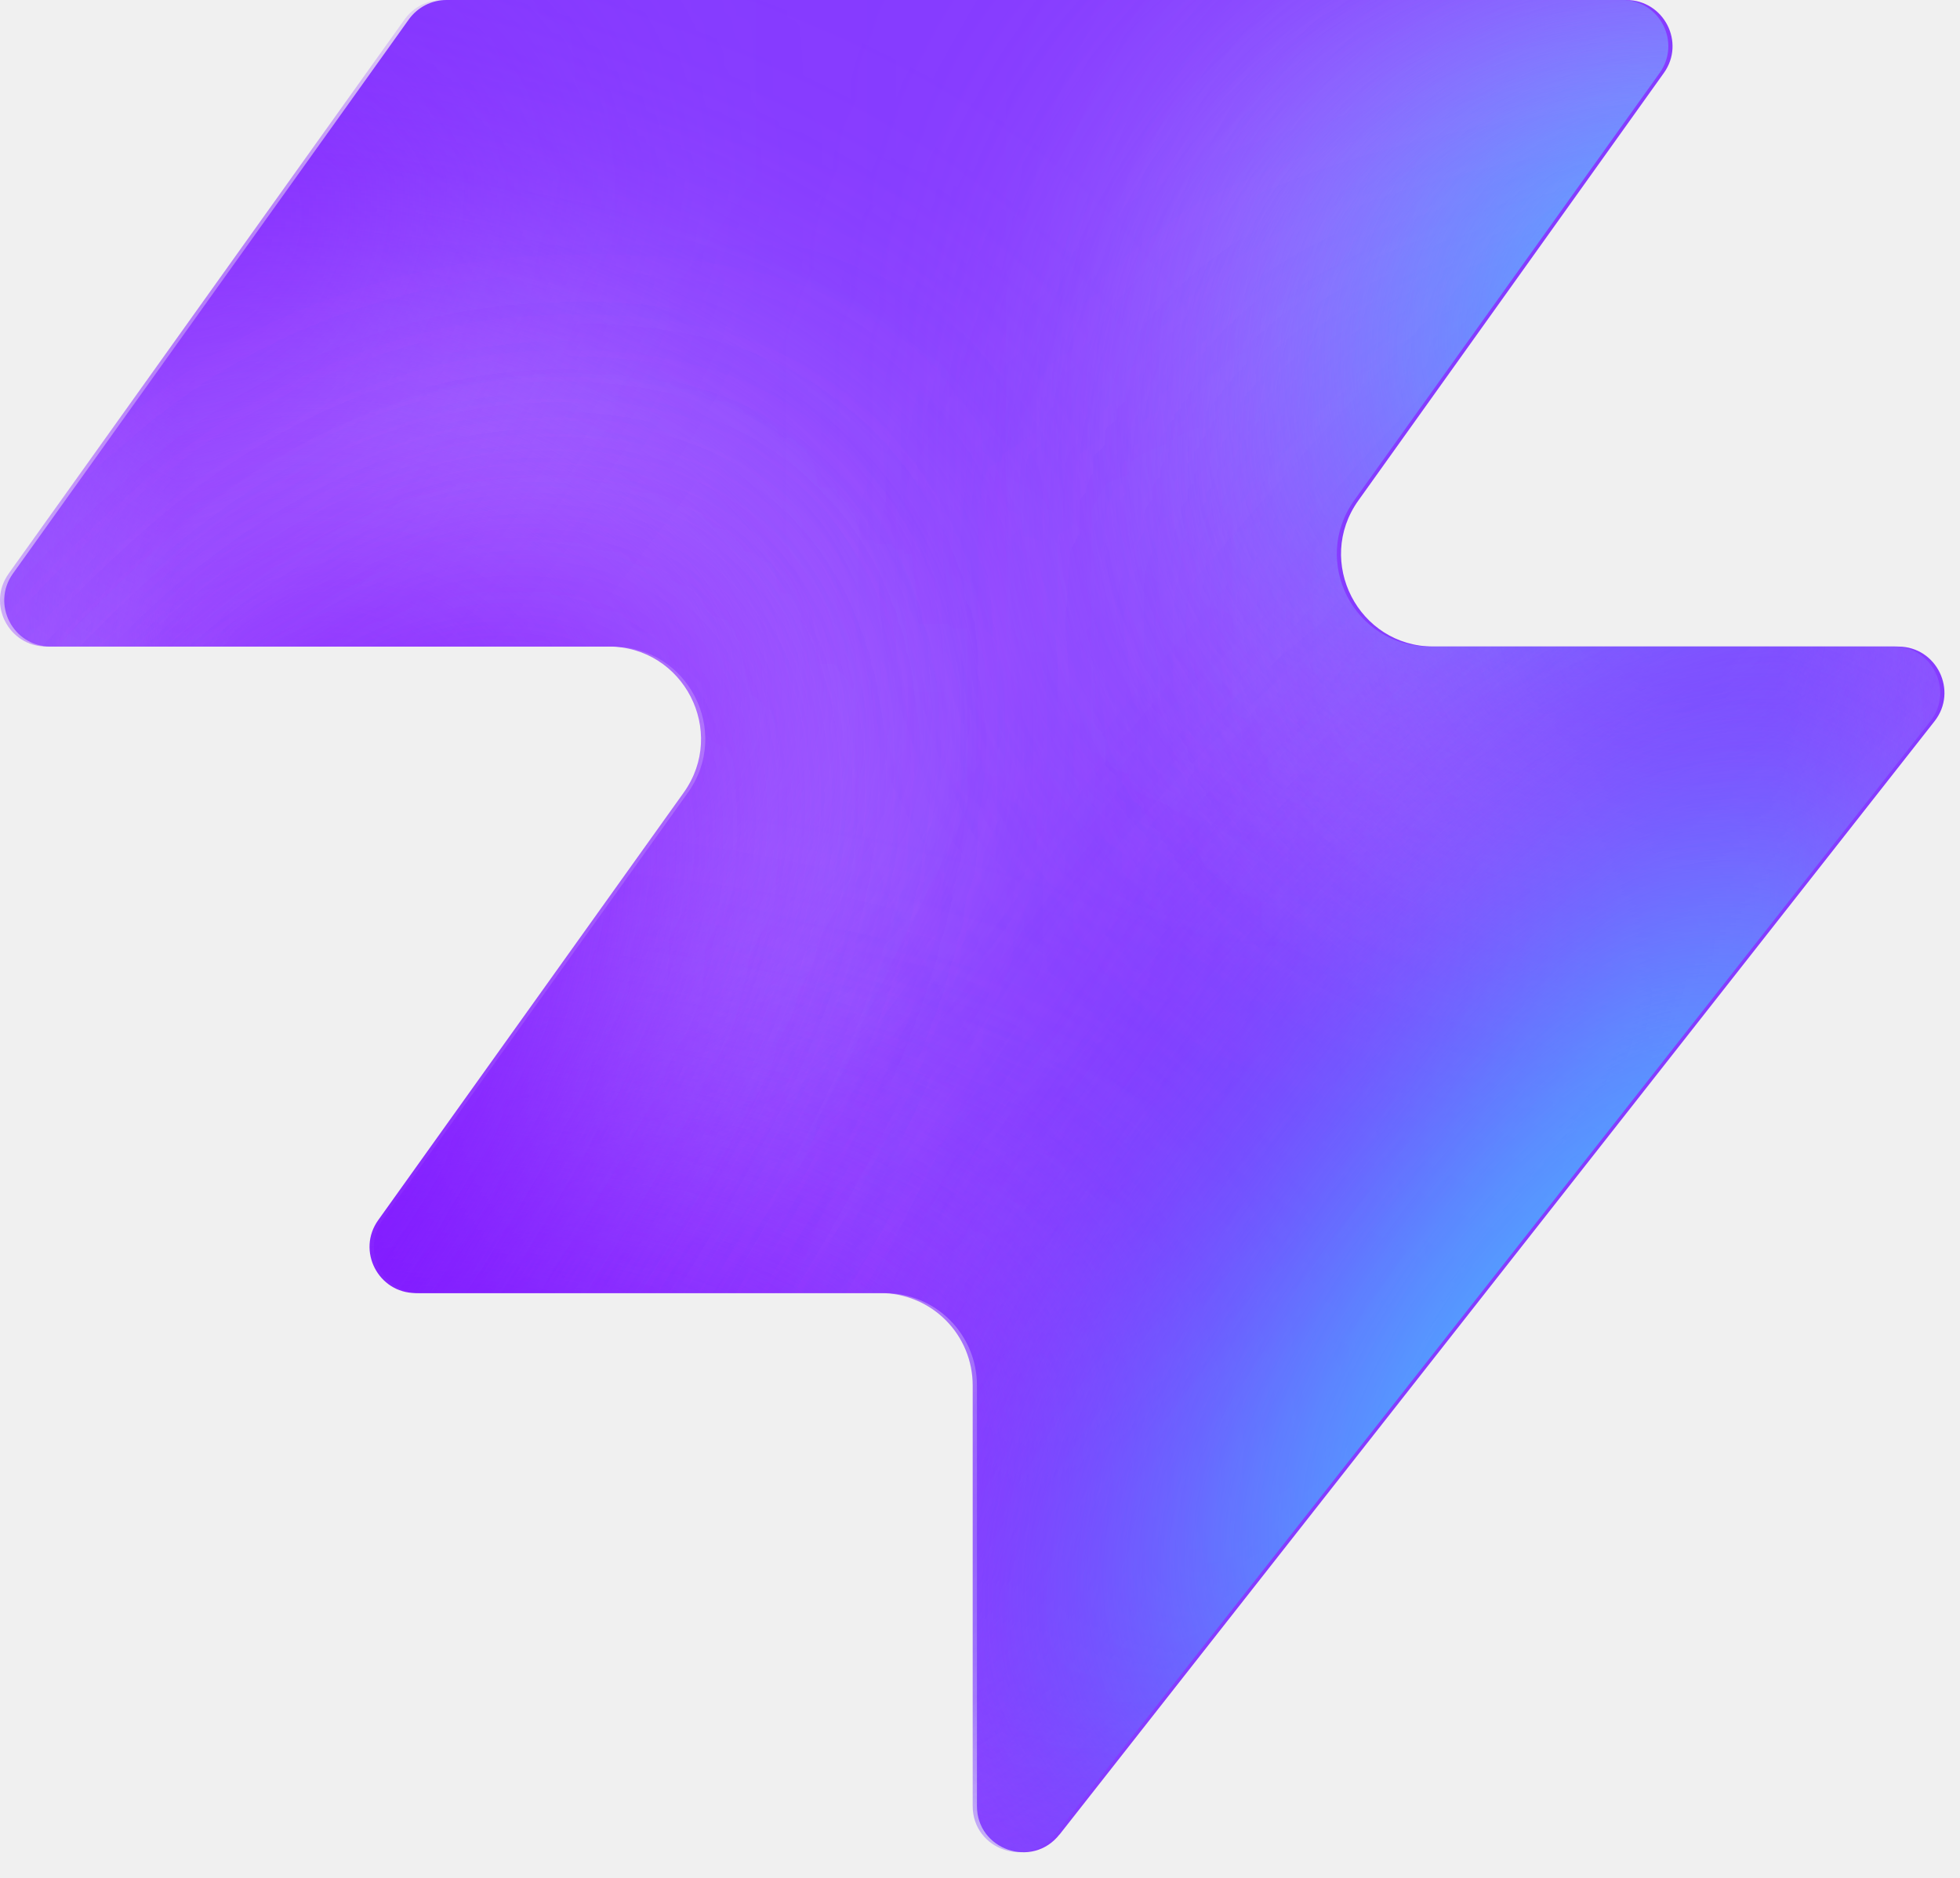
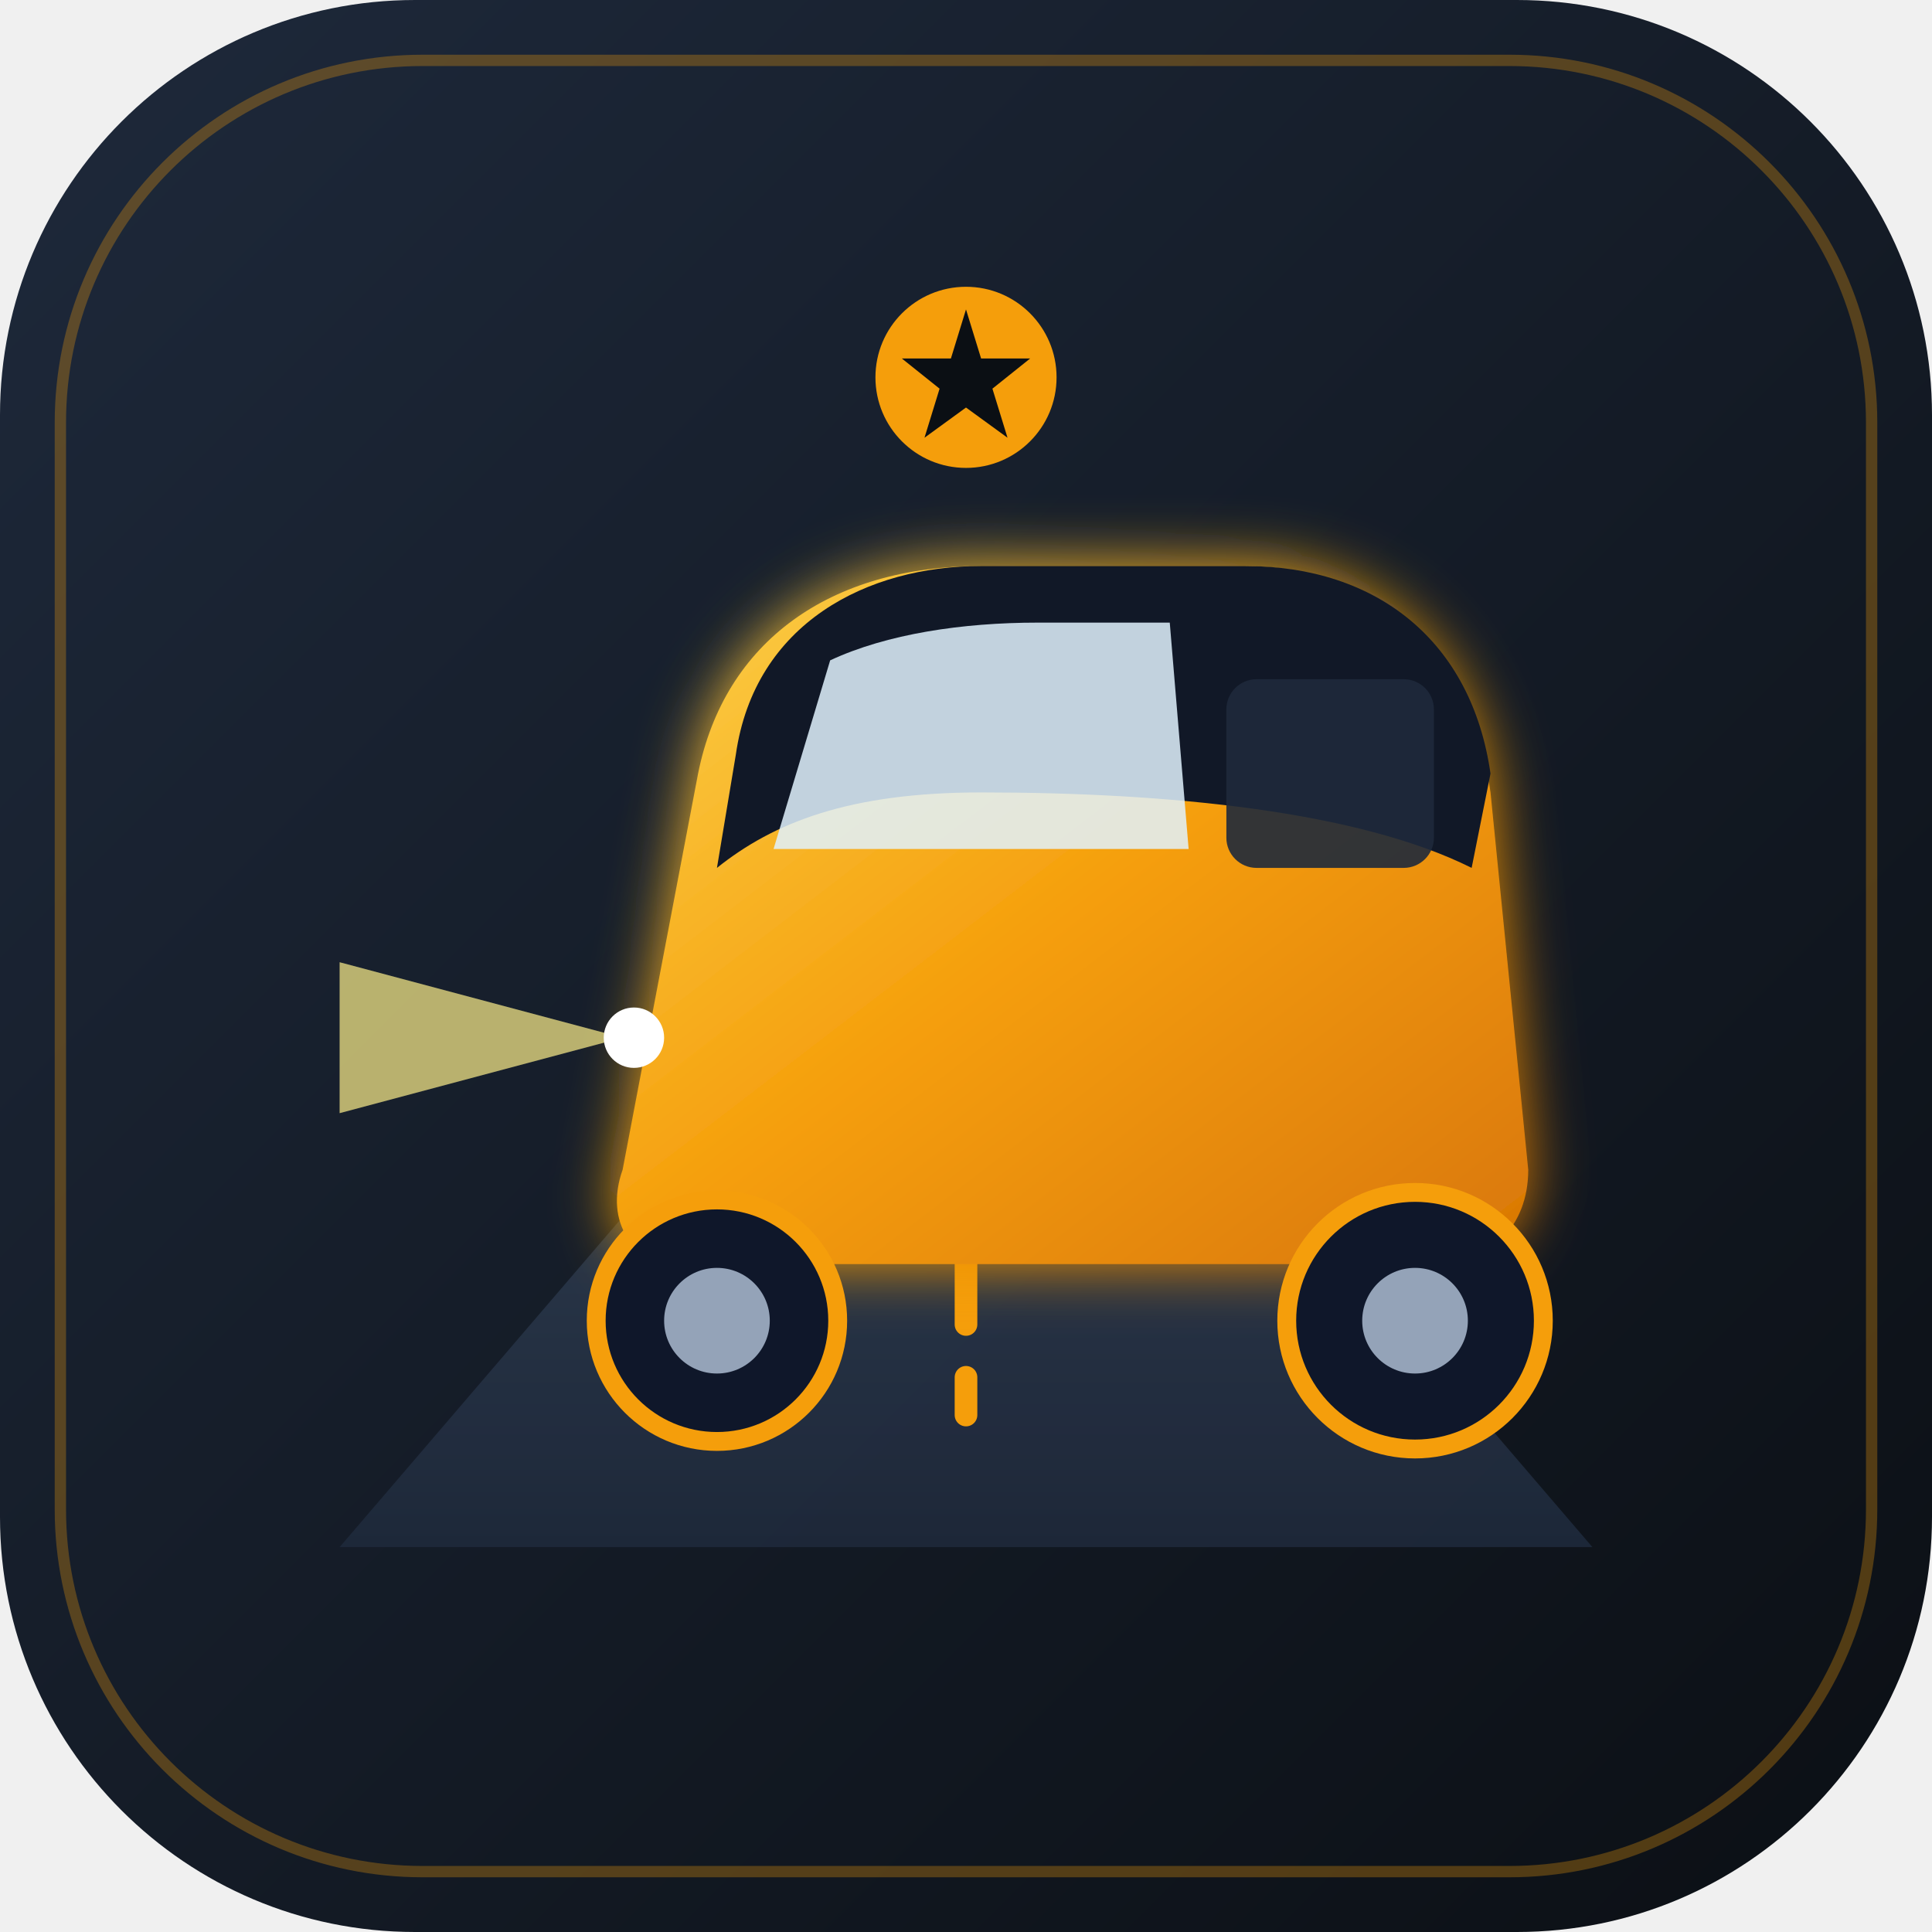
- <svg xmlns="http://www.w3.org/2000/svg" width="48" height="46" fill="none" viewBox="0 0 48 46">
-   <path fill="#863bff" d="M25.946 44.938c-.664.845-2.021.375-2.021-.698V33.937a2.26 2.26 0 0 0-2.262-2.262H10.287c-.92 0-1.456-1.04-.92-1.788l7.48-10.471c1.07-1.497 0-3.578-1.842-3.578H1.237c-.92 0-1.456-1.04-.92-1.788L10.013.474c.214-.297.556-.474.92-.474h28.894c.92 0 1.456 1.04.92 1.788l-7.48 10.471c-1.07 1.498 0 3.579 1.842 3.579h11.377c.943 0 1.473 1.088.89 1.83L25.947 44.94z" style="fill:#863bff;fill:color(display-p3 .525 .23 1);fill-opacity:1" />
-   <mask id="a" width="48" height="46" x="0" y="0" maskUnits="userSpaceOnUse" style="mask-type:alpha">
-     <path fill="#000" d="M25.842 44.938c-.664.844-2.021.375-2.021-.698V33.937a2.26 2.26 0 0 0-2.262-2.262H10.183c-.92 0-1.456-1.04-.92-1.788l7.48-10.471c1.07-1.498 0-3.579-1.842-3.579H1.133c-.92 0-1.456-1.04-.92-1.787L9.91.473c.214-.297.556-.474.92-.474h28.894c.92 0 1.456 1.04.92 1.788l-7.48 10.471c-1.07 1.498 0 3.578 1.842 3.578h11.377c.943 0 1.473 1.088.89 1.832L25.843 44.94z" style="fill:#000;fill-opacity:1" />
-   </mask>
-   <g mask="url(#a)">
-     <g filter="url(#b)">
-       <ellipse cx="5.508" cy="14.704" fill="#ede6ff" rx="5.508" ry="14.704" style="fill:#ede6ff;fill:color(display-p3 .927 .903 1);fill-opacity:1" transform="matrix(.00324 1 1 -.00324 -4.47 31.516)" />
-     </g>
-     <g filter="url(#c)">
-       <ellipse cx="10.399" cy="29.851" fill="#ede6ff" rx="10.399" ry="29.851" style="fill:#ede6ff;fill:color(display-p3 .927 .903 1);fill-opacity:1" transform="matrix(.00324 1 1 -.00324 -39.328 7.883)" />
-     </g>
-     <g filter="url(#d)">
-       <ellipse cx="5.508" cy="30.487" fill="#7e14ff" rx="5.508" ry="30.487" style="fill:#7e14ff;fill:color(display-p3 .492 .077 1);fill-opacity:1" transform="rotate(89.814 -25.913 -14.639)scale(1 -1)" />
-     </g>
-     <g filter="url(#e)">
-       <ellipse cx="5.508" cy="30.599" fill="#7e14ff" rx="5.508" ry="30.599" style="fill:#7e14ff;fill:color(display-p3 .492 .077 1);fill-opacity:1" transform="rotate(89.814 -32.644 -3.334)scale(1 -1)" />
-     </g>
-     <g filter="url(#f)">
-       <ellipse cx="5.508" cy="30.599" fill="#7e14ff" rx="5.508" ry="30.599" style="fill:#7e14ff;fill:color(display-p3 .492 .077 1);fill-opacity:1" transform="matrix(.00324 1 1 -.00324 -34.34 30.47)" />
-     </g>
-     <g filter="url(#g)">
-       <ellipse cx="14.072" cy="22.078" fill="#ede6ff" rx="14.072" ry="22.078" style="fill:#ede6ff;fill:color(display-p3 .927 .903 1);fill-opacity:1" transform="rotate(93.35 24.506 48.493)scale(-1 1)" />
-     </g>
-     <g filter="url(#h)">
-       <ellipse cx="3.47" cy="21.501" fill="#7e14ff" rx="3.47" ry="21.501" style="fill:#7e14ff;fill:color(display-p3 .492 .077 1);fill-opacity:1" transform="rotate(89.009 28.708 47.59)scale(-1 1)" />
-     </g>
-     <g filter="url(#i)">
-       <ellipse cx="3.47" cy="21.501" fill="#7e14ff" rx="3.47" ry="21.501" style="fill:#7e14ff;fill:color(display-p3 .492 .077 1);fill-opacity:1" transform="rotate(89.009 28.708 47.59)scale(-1 1)" />
-     </g>
-     <g filter="url(#j)">
-       <ellipse cx=".387" cy="8.972" fill="#7e14ff" rx="4.407" ry="29.108" style="fill:#7e14ff;fill:color(display-p3 .492 .077 1);fill-opacity:1" transform="rotate(39.51 .387 8.972)" />
-     </g>
-     <g filter="url(#k)">
-       <ellipse cx="47.523" cy="-6.092" fill="#7e14ff" rx="4.407" ry="29.108" style="fill:#7e14ff;fill:color(display-p3 .492 .077 1);fill-opacity:1" transform="rotate(37.892 47.523 -6.092)" />
-     </g>
-     <g filter="url(#l)">
-       <ellipse cx="41.412" cy="6.333" fill="#47bfff" rx="5.971" ry="9.665" style="fill:#47bfff;fill:color(display-p3 .28 .748 1);fill-opacity:1" transform="rotate(37.892 41.412 6.333)" />
-     </g>
-     <g filter="url(#m)">
-       <ellipse cx="-1.879" cy="38.332" fill="#7e14ff" rx="4.407" ry="29.108" style="fill:#7e14ff;fill:color(display-p3 .492 .077 1);fill-opacity:1" transform="rotate(37.892 -1.88 38.332)" />
-     </g>
-     <g filter="url(#n)">
-       <ellipse cx="-1.879" cy="38.332" fill="#7e14ff" rx="4.407" ry="29.108" style="fill:#7e14ff;fill:color(display-p3 .492 .077 1);fill-opacity:1" transform="rotate(37.892 -1.88 38.332)" />
-     </g>
-     <g filter="url(#o)">
-       <ellipse cx="35.651" cy="29.907" fill="#7e14ff" rx="4.407" ry="29.108" style="fill:#7e14ff;fill:color(display-p3 .492 .077 1);fill-opacity:1" transform="rotate(37.892 35.651 29.907)" />
-     </g>
-     <g filter="url(#p)">
-       <ellipse cx="38.418" cy="32.4" fill="#47bfff" rx="5.971" ry="15.297" style="fill:#47bfff;fill:color(display-p3 .28 .748 1);fill-opacity:1" transform="rotate(37.892 38.418 32.4)" />
-     </g>
-   </g>
+ <svg xmlns="http://www.w3.org/2000/svg" viewBox="0 0 512 512" width="100%" height="100%">
  <defs>
-     <filter id="b" width="60.045" height="41.654" x="-19.77" y="16.149" color-interpolation-filters="sRGB" filterUnits="userSpaceOnUse">
-       <feFlood flood-opacity="0" result="BackgroundImageFix" />
-       <feBlend in="SourceGraphic" in2="BackgroundImageFix" result="shape" />
-       <feGaussianBlur result="effect1_foregroundBlur_2002_17158" stdDeviation="7.659" />
-     </filter>
-     <filter id="c" width="90.34" height="51.437" x="-54.613" y="-7.533" color-interpolation-filters="sRGB" filterUnits="userSpaceOnUse">
-       <feFlood flood-opacity="0" result="BackgroundImageFix" />
-       <feBlend in="SourceGraphic" in2="BackgroundImageFix" result="shape" />
-       <feGaussianBlur result="effect1_foregroundBlur_2002_17158" stdDeviation="7.659" />
-     </filter>
-     <filter id="d" width="79.355" height="29.4" x="-49.64" y="2.03" color-interpolation-filters="sRGB" filterUnits="userSpaceOnUse">
-       <feFlood flood-opacity="0" result="BackgroundImageFix" />
-       <feBlend in="SourceGraphic" in2="BackgroundImageFix" result="shape" />
-       <feGaussianBlur result="effect1_foregroundBlur_2002_17158" stdDeviation="4.596" />
-     </filter>
-     <filter id="e" width="79.579" height="29.4" x="-45.045" y="20.029" color-interpolation-filters="sRGB" filterUnits="userSpaceOnUse">
-       <feFlood flood-opacity="0" result="BackgroundImageFix" />
-       <feBlend in="SourceGraphic" in2="BackgroundImageFix" result="shape" />
-       <feGaussianBlur result="effect1_foregroundBlur_2002_17158" stdDeviation="4.596" />
-     </filter>
-     <filter id="f" width="79.579" height="29.4" x="-43.513" y="21.178" color-interpolation-filters="sRGB" filterUnits="userSpaceOnUse">
-       <feFlood flood-opacity="0" result="BackgroundImageFix" />
-       <feBlend in="SourceGraphic" in2="BackgroundImageFix" result="shape" />
-       <feGaussianBlur result="effect1_foregroundBlur_2002_17158" stdDeviation="4.596" />
-     </filter>
-     <filter id="g" width="74.749" height="58.852" x="15.756" y="-17.901" color-interpolation-filters="sRGB" filterUnits="userSpaceOnUse">
-       <feFlood flood-opacity="0" result="BackgroundImageFix" />
-       <feBlend in="SourceGraphic" in2="BackgroundImageFix" result="shape" />
-       <feGaussianBlur result="effect1_foregroundBlur_2002_17158" stdDeviation="7.659" />
-     </filter>
-     <filter id="h" width="61.377" height="25.362" x="23.548" y="2.284" color-interpolation-filters="sRGB" filterUnits="userSpaceOnUse">
-       <feFlood flood-opacity="0" result="BackgroundImageFix" />
-       <feBlend in="SourceGraphic" in2="BackgroundImageFix" result="shape" />
-       <feGaussianBlur result="effect1_foregroundBlur_2002_17158" stdDeviation="4.596" />
-     </filter>
-     <filter id="i" width="61.377" height="25.362" x="23.548" y="2.284" color-interpolation-filters="sRGB" filterUnits="userSpaceOnUse">
-       <feFlood flood-opacity="0" result="BackgroundImageFix" />
-       <feBlend in="SourceGraphic" in2="BackgroundImageFix" result="shape" />
-       <feGaussianBlur result="effect1_foregroundBlur_2002_17158" stdDeviation="4.596" />
-     </filter>
-     <filter id="j" width="56.045" height="63.649" x="-27.636" y="-22.853" color-interpolation-filters="sRGB" filterUnits="userSpaceOnUse">
-       <feFlood flood-opacity="0" result="BackgroundImageFix" />
-       <feBlend in="SourceGraphic" in2="BackgroundImageFix" result="shape" />
-       <feGaussianBlur result="effect1_foregroundBlur_2002_17158" stdDeviation="4.596" />
-     </filter>
-     <filter id="k" width="54.814" height="64.646" x="20.116" y="-38.415" color-interpolation-filters="sRGB" filterUnits="userSpaceOnUse">
-       <feFlood flood-opacity="0" result="BackgroundImageFix" />
-       <feBlend in="SourceGraphic" in2="BackgroundImageFix" result="shape" />
-       <feGaussianBlur result="effect1_foregroundBlur_2002_17158" stdDeviation="4.596" />
-     </filter>
-     <filter id="l" width="33.541" height="35.313" x="24.641" y="-11.323" color-interpolation-filters="sRGB" filterUnits="userSpaceOnUse">
-       <feFlood flood-opacity="0" result="BackgroundImageFix" />
-       <feBlend in="SourceGraphic" in2="BackgroundImageFix" result="shape" />
-       <feGaussianBlur result="effect1_foregroundBlur_2002_17158" stdDeviation="4.596" />
-     </filter>
-     <filter id="m" width="54.814" height="64.646" x="-29.286" y="6.009" color-interpolation-filters="sRGB" filterUnits="userSpaceOnUse">
-       <feFlood flood-opacity="0" result="BackgroundImageFix" />
-       <feBlend in="SourceGraphic" in2="BackgroundImageFix" result="shape" />
-       <feGaussianBlur result="effect1_foregroundBlur_2002_17158" stdDeviation="4.596" />
-     </filter>
-     <filter id="n" width="54.814" height="64.646" x="-29.286" y="6.009" color-interpolation-filters="sRGB" filterUnits="userSpaceOnUse">
-       <feFlood flood-opacity="0" result="BackgroundImageFix" />
-       <feBlend in="SourceGraphic" in2="BackgroundImageFix" result="shape" />
-       <feGaussianBlur result="effect1_foregroundBlur_2002_17158" stdDeviation="4.596" />
-     </filter>
-     <filter id="o" width="54.814" height="64.646" x="8.244" y="-2.416" color-interpolation-filters="sRGB" filterUnits="userSpaceOnUse">
-       <feFlood flood-opacity="0" result="BackgroundImageFix" />
-       <feBlend in="SourceGraphic" in2="BackgroundImageFix" result="shape" />
-       <feGaussianBlur result="effect1_foregroundBlur_2002_17158" stdDeviation="4.596" />
-     </filter>
-     <filter id="p" width="39.409" height="43.623" x="18.713" y="10.588" color-interpolation-filters="sRGB" filterUnits="userSpaceOnUse">
-       <feFlood flood-opacity="0" result="BackgroundImageFix" />
-       <feBlend in="SourceGraphic" in2="BackgroundImageFix" result="shape" />
-       <feGaussianBlur result="effect1_foregroundBlur_2002_17158" stdDeviation="4.596" />
+     <linearGradient id="gradBg" x1="0%" y1="0%" x2="100%" y2="100%">
+       <stop offset="0%" stop-color="#1E293B" />
+       <stop offset="100%" stop-color="#0B0F14" />
+     </linearGradient>
+     <linearGradient id="yellowGrad" x1="0%" y1="0%" x2="100%" y2="100%">
+       <stop offset="0%" stop-color="#FCD34D" />
+       <stop offset="50%" stop-color="#F59E0B" />
+       <stop offset="100%" stop-color="#D97706" />
+     </linearGradient>
+     <linearGradient id="roadGrad" x1="0%" y1="0%" x2="0%" y2="100%">
+       <stop offset="0%" stop-color="#334155" />
+       <stop offset="100%" stop-color="#1E293B" />
+     </linearGradient>
+     <filter id="glow" x="-20%" y="-20%" width="140%" height="140%">
+       <feGaussianBlur stdDeviation="8" result="blur" />
+       <feComposite in="SourceGraphic" in2="blur" operator="over" />
    </filter>
  </defs>
+   <rect width="512" height="512" rx="110" fill="url(#gradBg)" />
+   <rect x="16" y="16" width="480" height="480" rx="96" fill="none" stroke="#F59E0B" stroke-width="3" stroke-opacity="0.3" />
+   <path d="M90 410 L210 270 L302 270 L422 410 Z" fill="url(#roadGrad)" opacity="0.9" />
+   <path d="M256 280 L256 310 M256 335 L256 375" stroke="#F59E0B" stroke-width="6" stroke-linecap="round" stroke-dasharray="16 14" />
+   <path d="M165 310             L185 205             C192 170, 220 150, 260 150             L330 150             C365 150, 390 175, 395 210             L405 310             C405 325, 395 335, 380 335             L180 335             C168 335, 160 324, 165 310 Z" fill="url(#yellowGrad)" filter="url(#glow)" />
+   <path d="M195 200             C200 165, 230 150, 260 150             L330 150             C365 150, 390 170, 395 205             L390 230             C360 215, 310 210, 260 210             C225 210, 205 218, 190 230 Z" fill="#111827" />
+   <path d="M205 225             L220 175             C235 168, 255 165, 275 165             L310 165             L315 225 Z" fill="#E0F2FE" opacity="0.85" />
+   <rect x="325" y="180" width="55" height="50" rx="8" fill="#1E293B" opacity="0.9" />
+   <circle cx="190" cy="350" r="32" fill="#0F172A" stroke="#F59E0B" stroke-width="5" />
+   <circle cx="190" cy="350" r="14" fill="#94A3B8" />
+   <circle cx="375" cy="350" r="34" fill="#0F172A" stroke="#F59E0B" stroke-width="5" />
+   <circle cx="375" cy="350" r="14" fill="#94A3B8" />
+   <path d="M165 275 L90 295 L90 255 Z" fill="#FEF08A" opacity="0.7" />
+   <circle cx="168" cy="275" r="8" fill="#FFFFFF" />
+   <g transform="translate(256, 100)">
+     <circle cx="0" cy="0" r="24" fill="#F59E0B" />
+     <path d="M0 -18 L4 -5 L17 -5 L7 3 L11 16 L0 8 L-11 16 L-7 3 L-17 -5 L-4 -5 Z" fill="#0B0F14" />
+   </g>
</svg>
